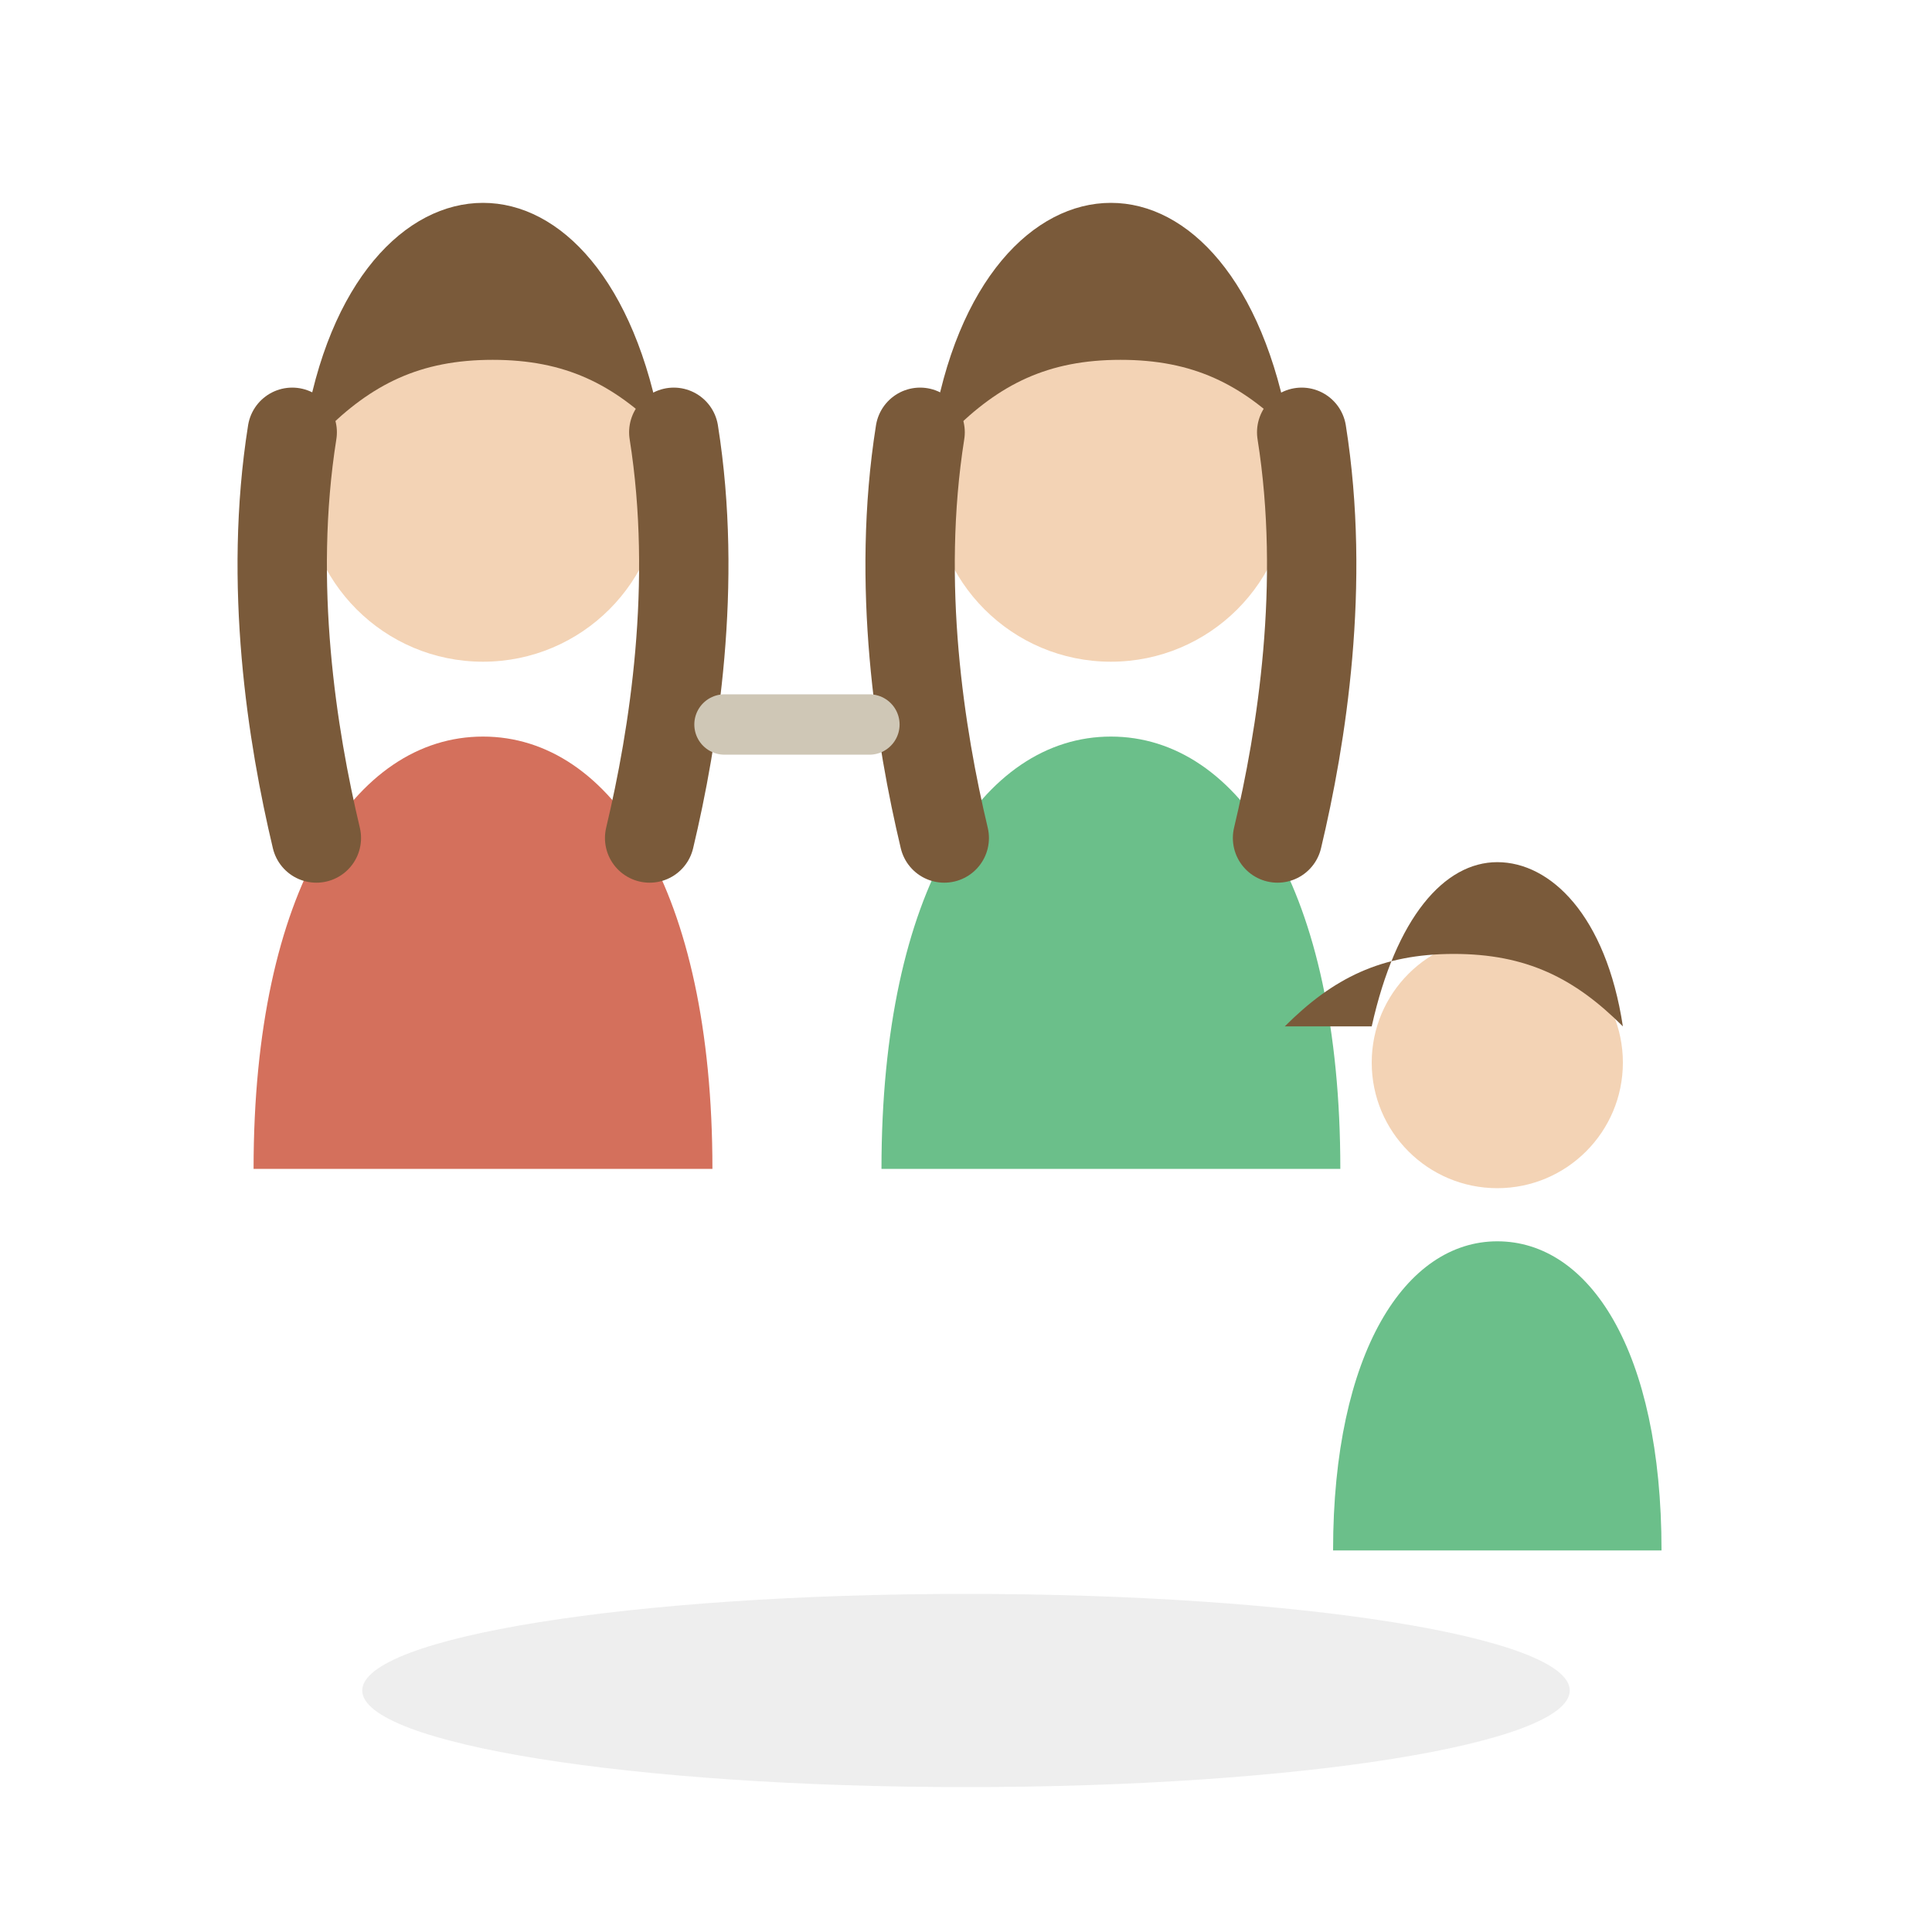
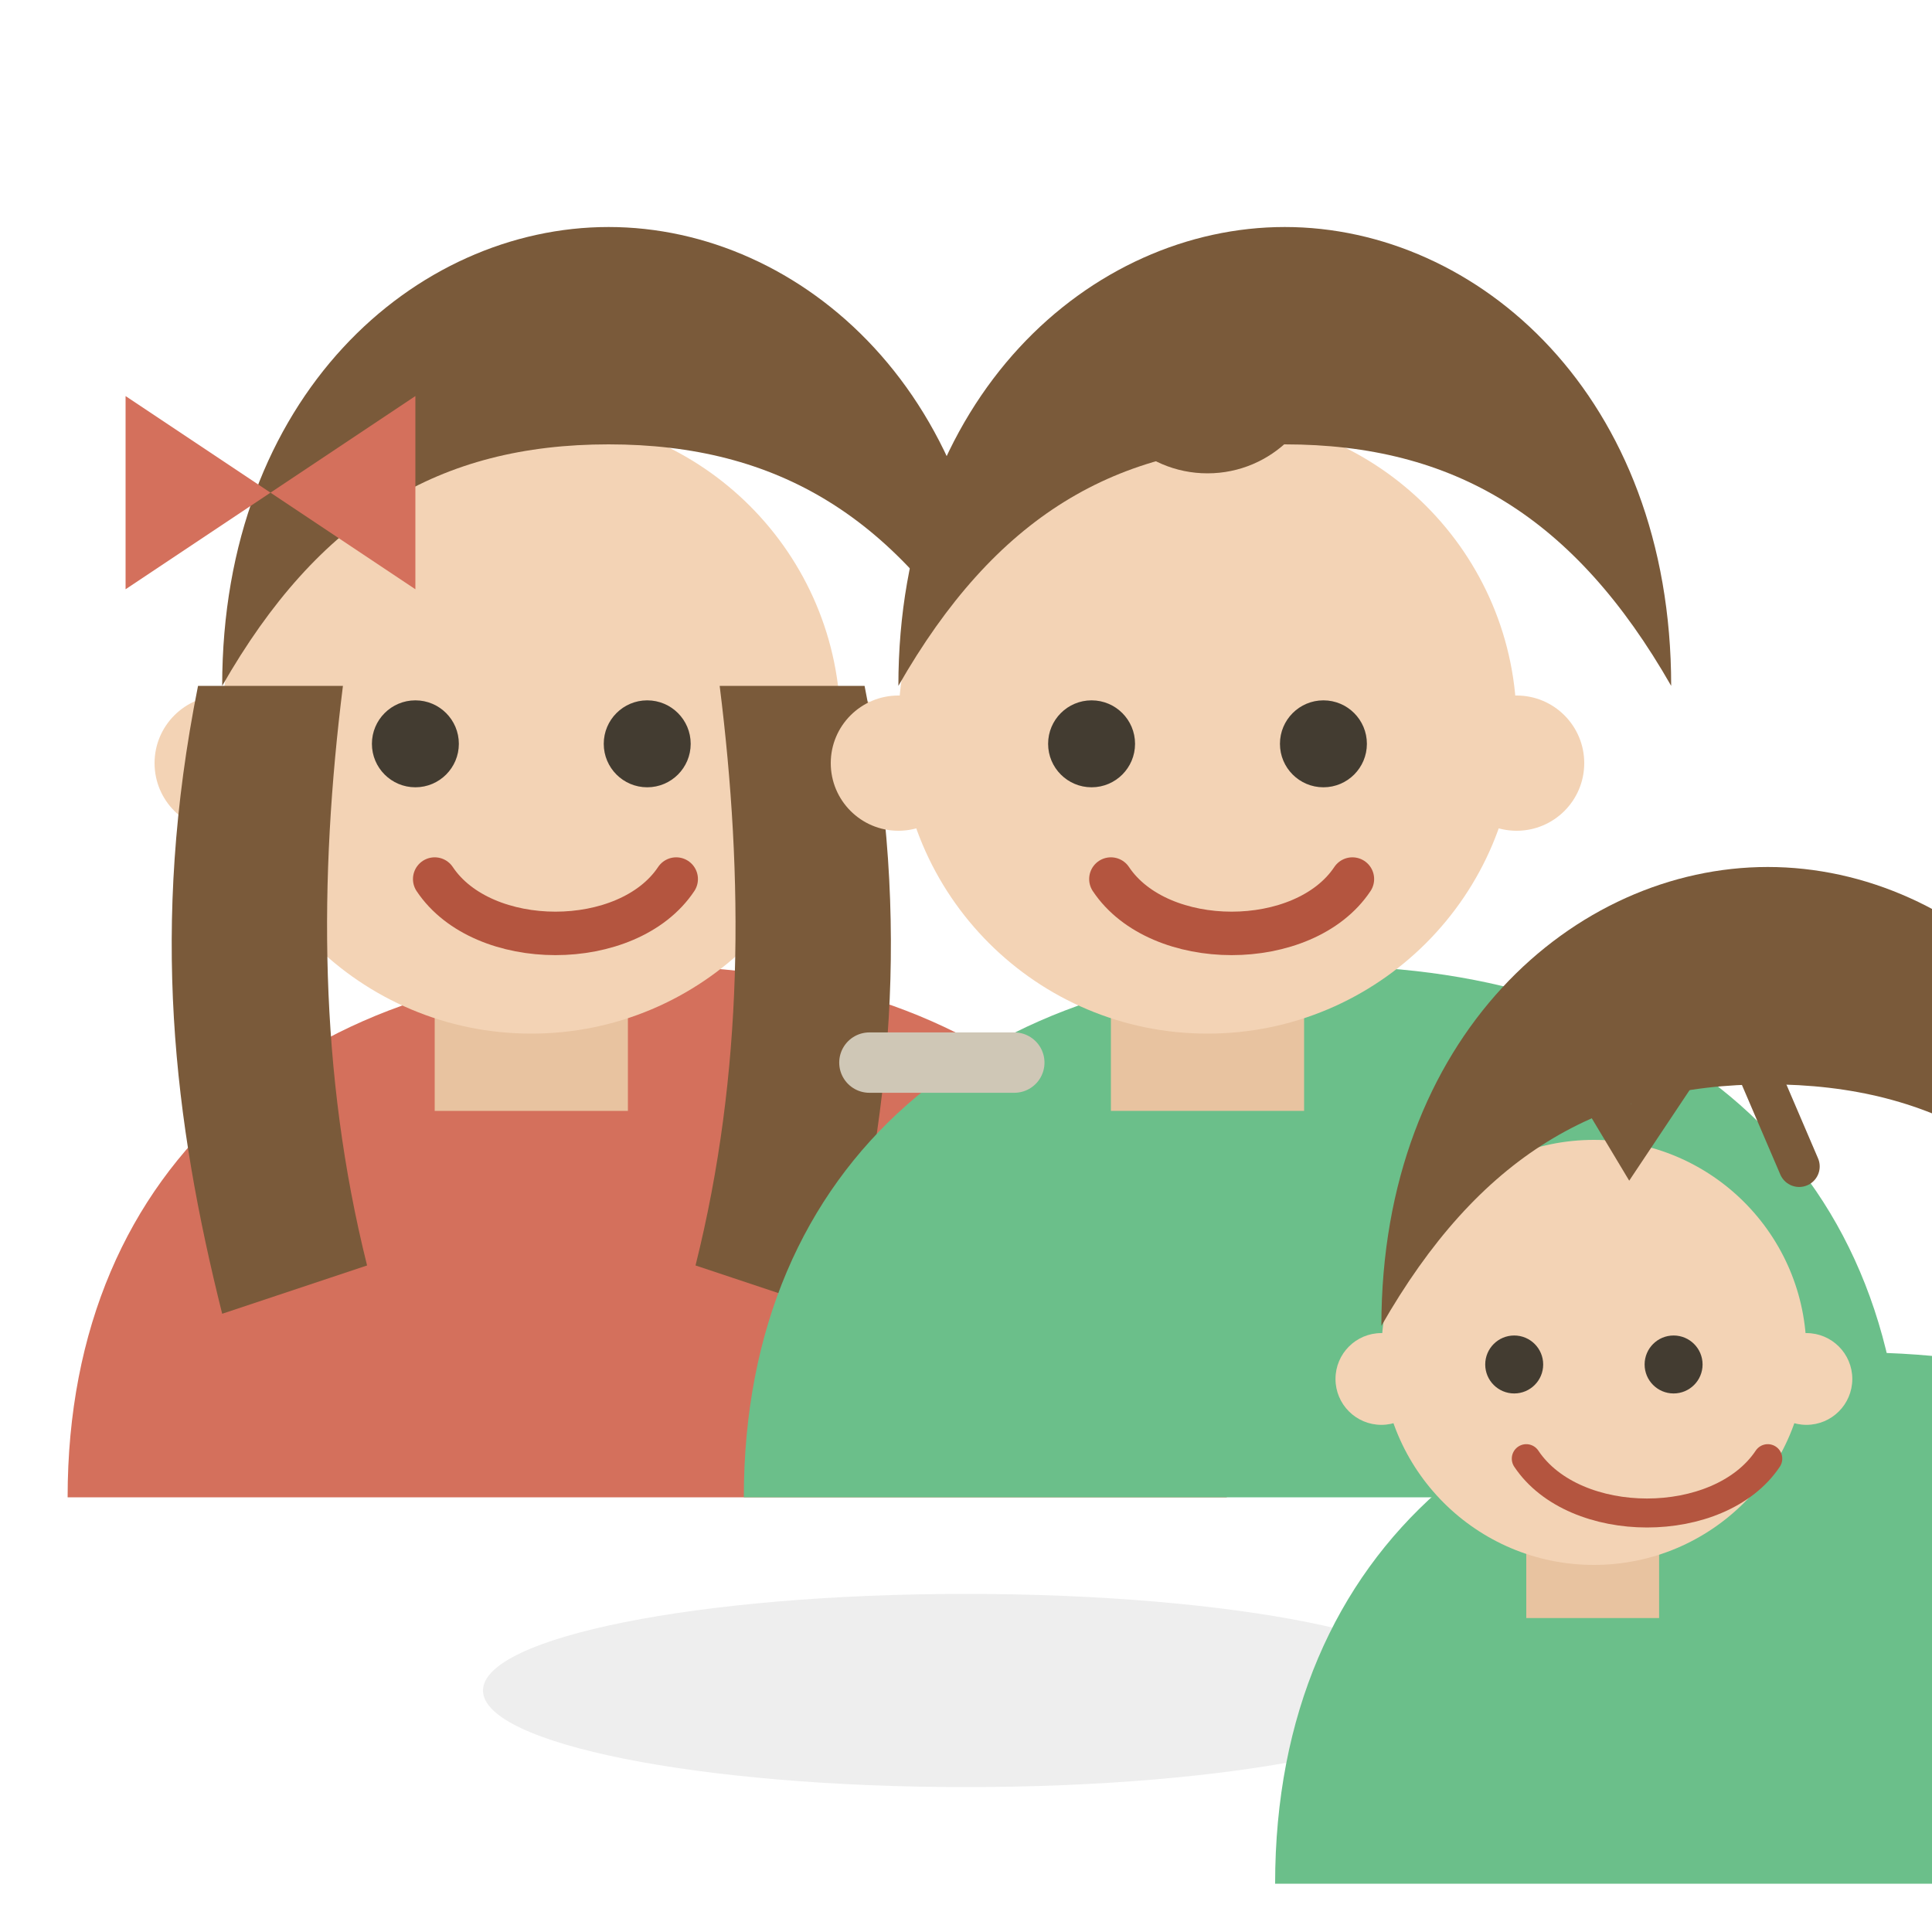
<svg xmlns="http://www.w3.org/2000/svg" viewBox="0 0 80 80" width="80" height="80" role="img" aria-label="이모">
-   <ellipse cx="40" cy="70" rx="25" ry="4" fill="#000" opacity=".07" />
-   <circle cx="20" cy="20" r="7.4" fill="#F3D3B5" />
-   <path d="M10.5 48.4c0-11.6 4.2-17.9 9.5-17.9s9.5 6.3 9.5 17.9z" fill="#D4705C" />
-   <path d="M12.6 17.9c1-6.3 4.2-9.5 7.4-9.5s6.3 3.2 7.4 9.5c-2-2-4-3-7-3s-5 1-7 3z" fill="#7A5A3A" />
-   <path d="M12.1 17.9c-1 6.3 0 12.6 1 16.8M27.9 17.9c1 6.3 0 12.6-1 16.8" stroke="#7A5A3A" stroke-width="3.7" stroke-linecap="round" fill="none" />
-   <circle cx="46" cy="20" r="7.4" fill="#F3D3B5" />
-   <path d="M36.5 48.4c0-11.6 4.2-17.9 9.5-17.9s9.5 6.3 9.5 17.9z" fill="#6BBF8A" />
-   <path d="M38.6 17.9c1-6.3 4.2-9.5 7.4-9.5s6.3 3.2 7.4 9.5c-2-2-4-3-7-3s-5 1-7 3z" fill="#7A5A3A" />
-   <path d="M38.1 17.9c-1 6.3 0 12.6 1 16.8M53.9 17.9c1 6.3 0 12.6-1 16.8" stroke="#7A5A3A" stroke-width="3.7" stroke-linecap="round" fill="none" />
-   <circle cx="62" cy="44" r="5.2" fill="#F3D3B5" />
-   <path d="M55.2 64.2c0-8.2 3.0-12.8 6.8-12.8s6.8 4.5 6.8 12.8z" fill="#6BBF8A" />
-   <path d="M56.8 42.5c1-4.5 3.0-6.8 5.2-6.8s4.5 2.2 5.2 6.8c-2-2-4-3-7-3s-5 1-7 3z" fill="#7A5A3A" />
-   <path d="M30 30h6" stroke="#CFC7B6" stroke-width="2.5" stroke-linecap="round" />
+   <ellipse cx="40" cy="70" rx="20" ry="4" fill="#000" opacity=".07" />
+   <path d="M2.8 62.0c0-14 10-22 24-22s24 8 24 22z" fill="#D4705C" />
+   <rect x="18.0" y="38.0" width="8.0" height="8.0" fill="#E8C3A0" />
+   <circle cx="22" cy="30" r="12.8" fill="#F3D3B5" />
+   <circle cx="9.2" cy="31.6" r="2.8" fill="#F3D3B5" />
+   <circle cx="34.8" cy="31.6" r="2.8" fill="#F3D3B5" />
+   <path d="M9.2 28.4c0-12 8-19 16-19s16 7 16 19c-4-7-9-10-16-10s-12 3-16 10z" fill="#7A5A3A" />
+   <path d="M8.2 28.4c-2 10-1 18 1 26l6-2c-2-8-2-16-1-24zM35.8 28.4c2 10 1 18-1 26l-6-2c2-8 2-16 1-24z" fill="#7A5A3A" />
+   <circle cx="17.2" cy="30.8" r="1.8" fill="#433C31" />
+   <circle cx="26.8" cy="30.8" r="1.8" fill="#433C31" />
+   <path d="M18.0 36.4c2 3 8 3 10 0" stroke="#B4553F" stroke-width="1.8" stroke-linecap="round" fill="none" />
+   <path d="M11.2 20.4l-6-4v8zM11.2 20.4l6-4v8z" fill="#D4705C" />
+   <path d="M30.8 62.0c0-14 10-22 24-22s24 8 24 22z" fill="#6BBF8A" />
+   <rect x="46.0" y="38.0" width="8.0" height="8.0" fill="#E8C3A0" />
+   <circle cx="50" cy="30" r="12.8" fill="#F3D3B5" />
+   <circle cx="37.2" cy="31.6" r="2.8" fill="#F3D3B5" />
+   <circle cx="62.8" cy="31.6" r="2.8" fill="#F3D3B5" />
+   <path d="M37.2 28.4c0-12 8-19 16-19s16 7 16 19c-4-7-9-10-16-10s-12 3-16 10z" fill="#7A5A3A" />
+   <circle cx="50" cy="14.8" r="4.8" fill="#7A5A3A" />
+   <circle cx="45.2" cy="30.8" r="1.8" fill="#433C31" />
+   <circle cx="54.8" cy="30.8" r="1.8" fill="#433C31" />
+   <path d="M46.0 36.4c2 3 8 3 10 0" stroke="#B4553F" stroke-width="1.8" stroke-linecap="round" fill="none" />
+   <path d="M52.8 78.0c0-14 10-22 24-22s24 8 24 22z" fill="#6BBF8A" />
+   <rect x="63.2" y="61.5" width="5.5" height="5.5" fill="#E8C3A0" />
+   <circle cx="66" cy="56" r="8.8" fill="#F3D3B5" />
+   <circle cx="57.2" cy="57.1" r="1.9" fill="#F3D3B5" />
+   <circle cx="74.8" cy="57.1" r="1.9" fill="#F3D3B5" />
+   <path d="M57.2 54.9c0-12 8-19 16-19s16 7 16 19c-4-7-9-10-16-10s-12 3-16 10z" fill="#7A5A3A" />
+   <path d="M60.5 48.3l4-6 3 5 4-6 3 7" stroke="#7A5A3A" stroke-width="1.7" stroke-linecap="round" fill="none" />
+   <circle cx="62.7" cy="56.5" r="1.2" fill="#433C31" />
+   <circle cx="69.3" cy="56.5" r="1.2" fill="#433C31" />
+   <path d="M63.2 60.4c2 3 8 3 10 0" stroke="#B4553F" stroke-width="1.2" stroke-linecap="round" fill="none" />
+   <path d="M36 44h6" stroke="#CFC7B6" stroke-width="2.5" stroke-linecap="round" />
</svg>
